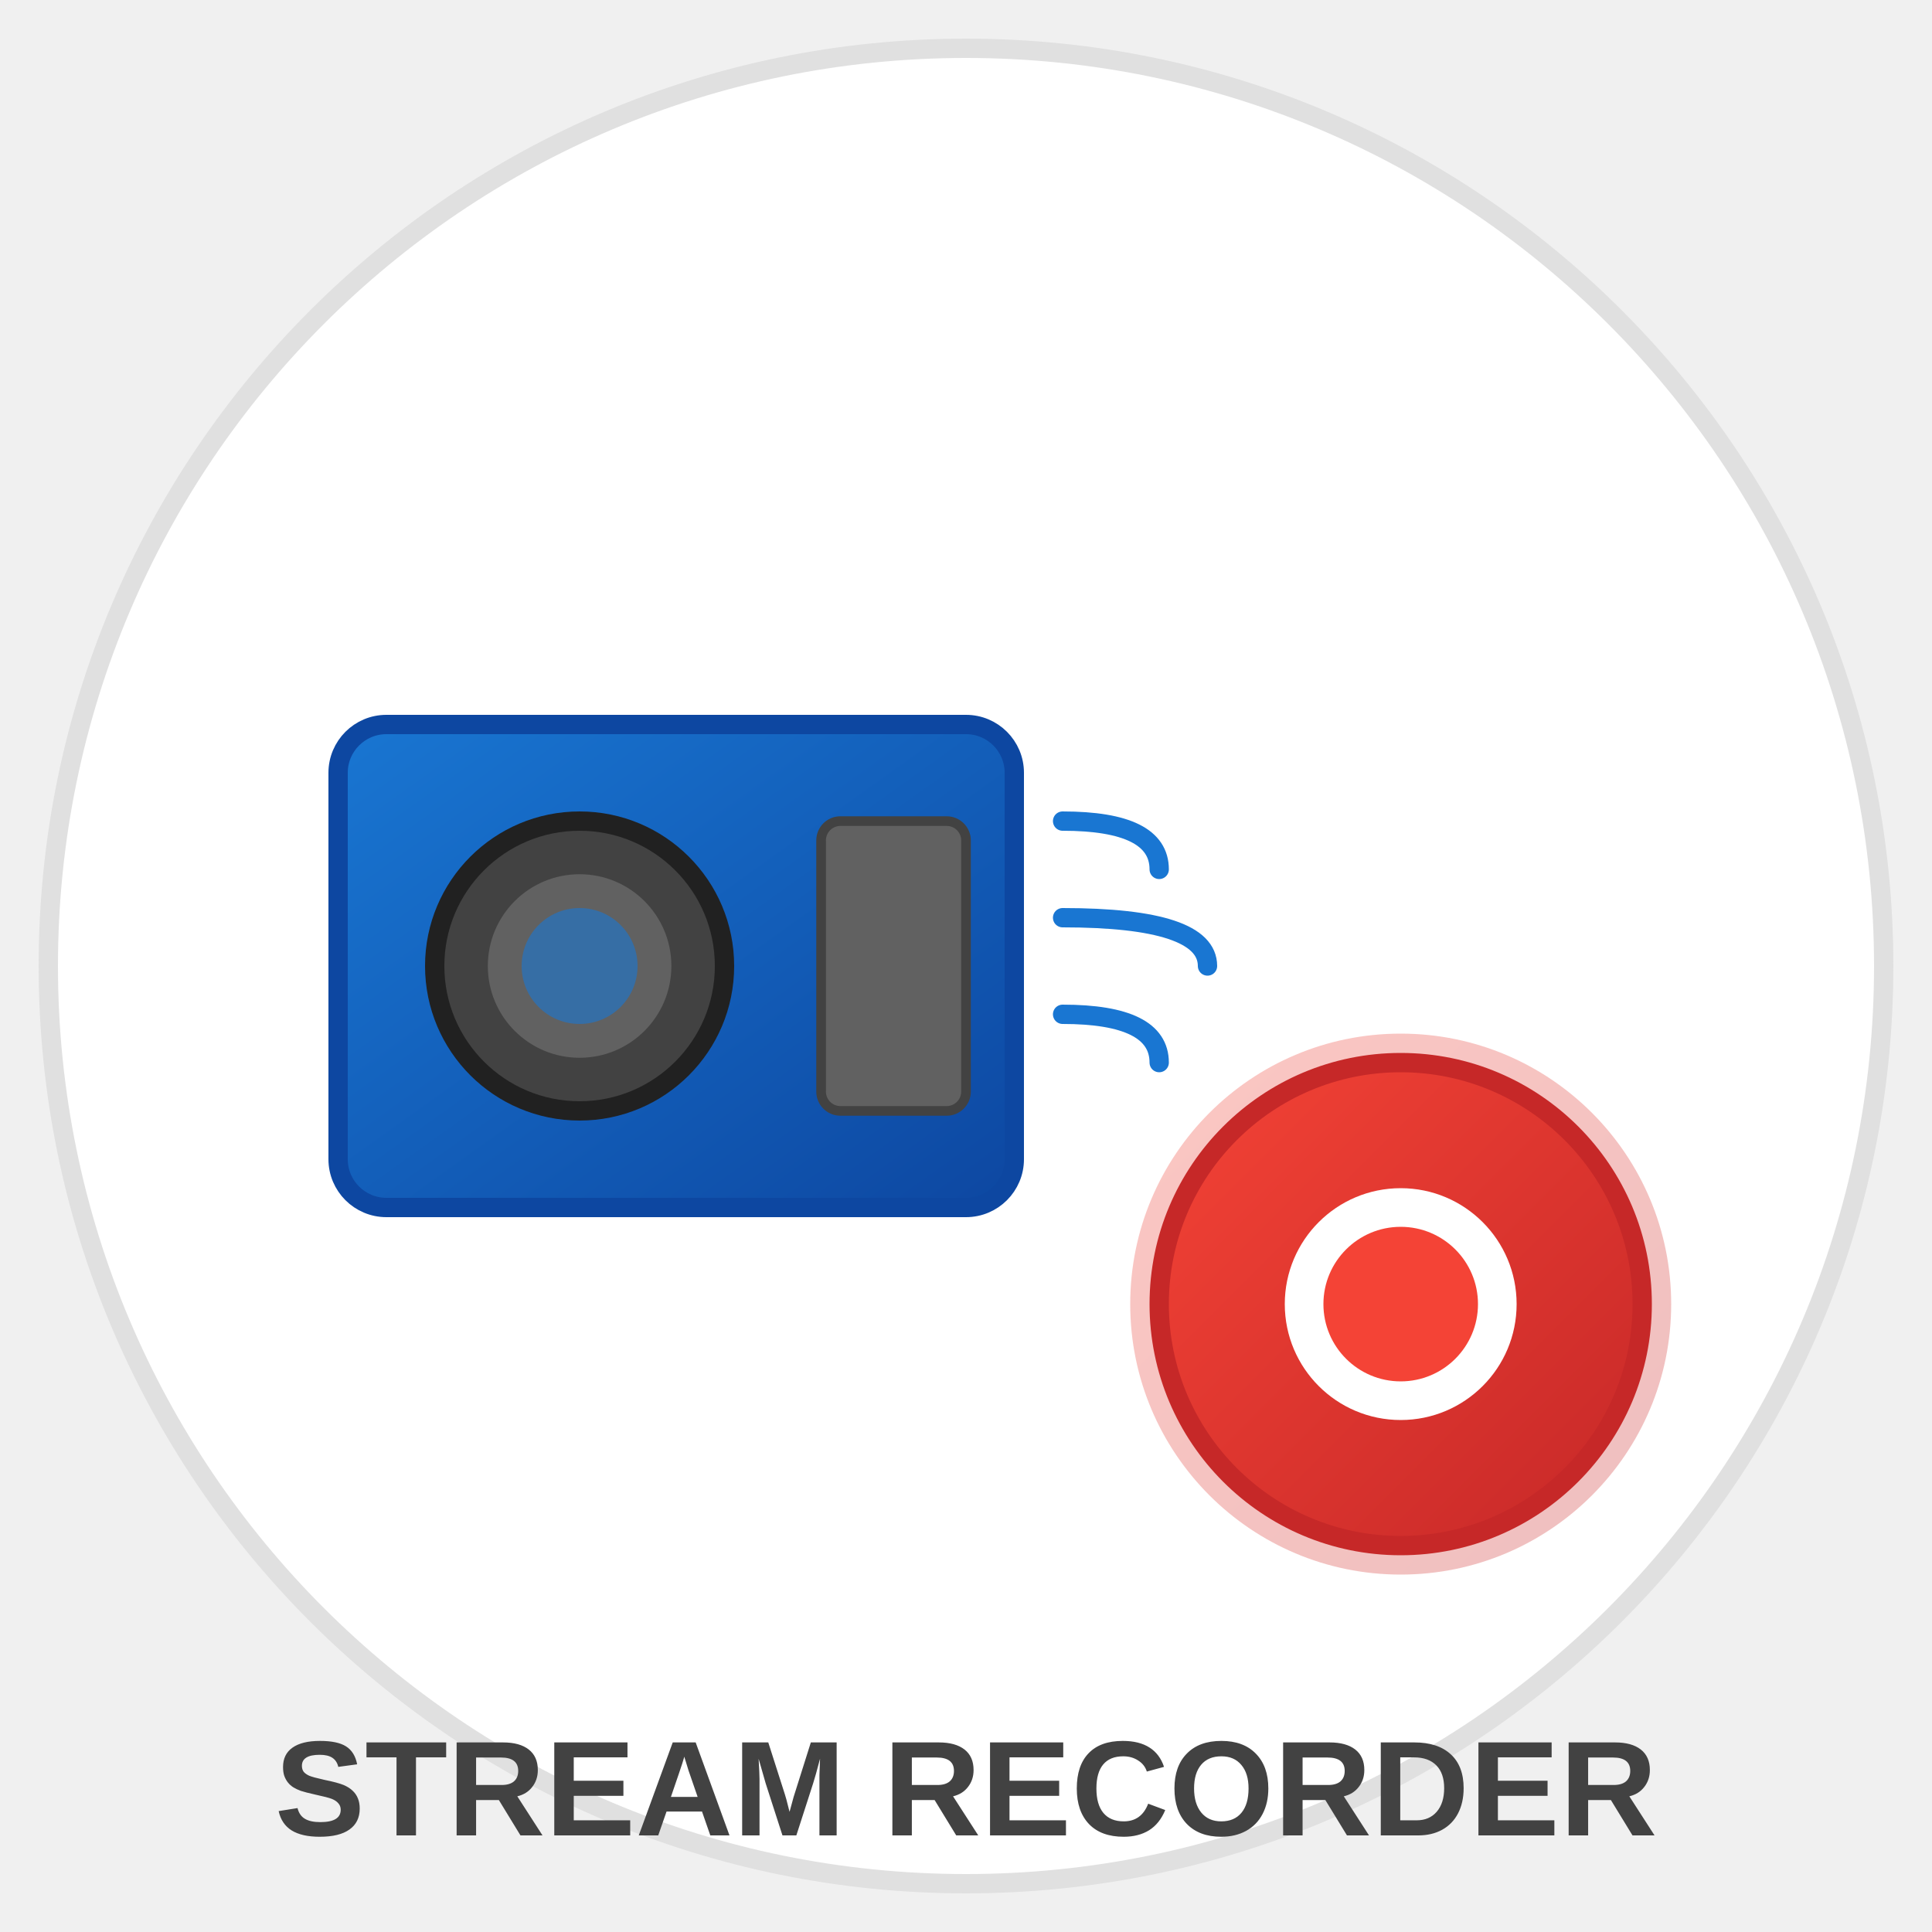
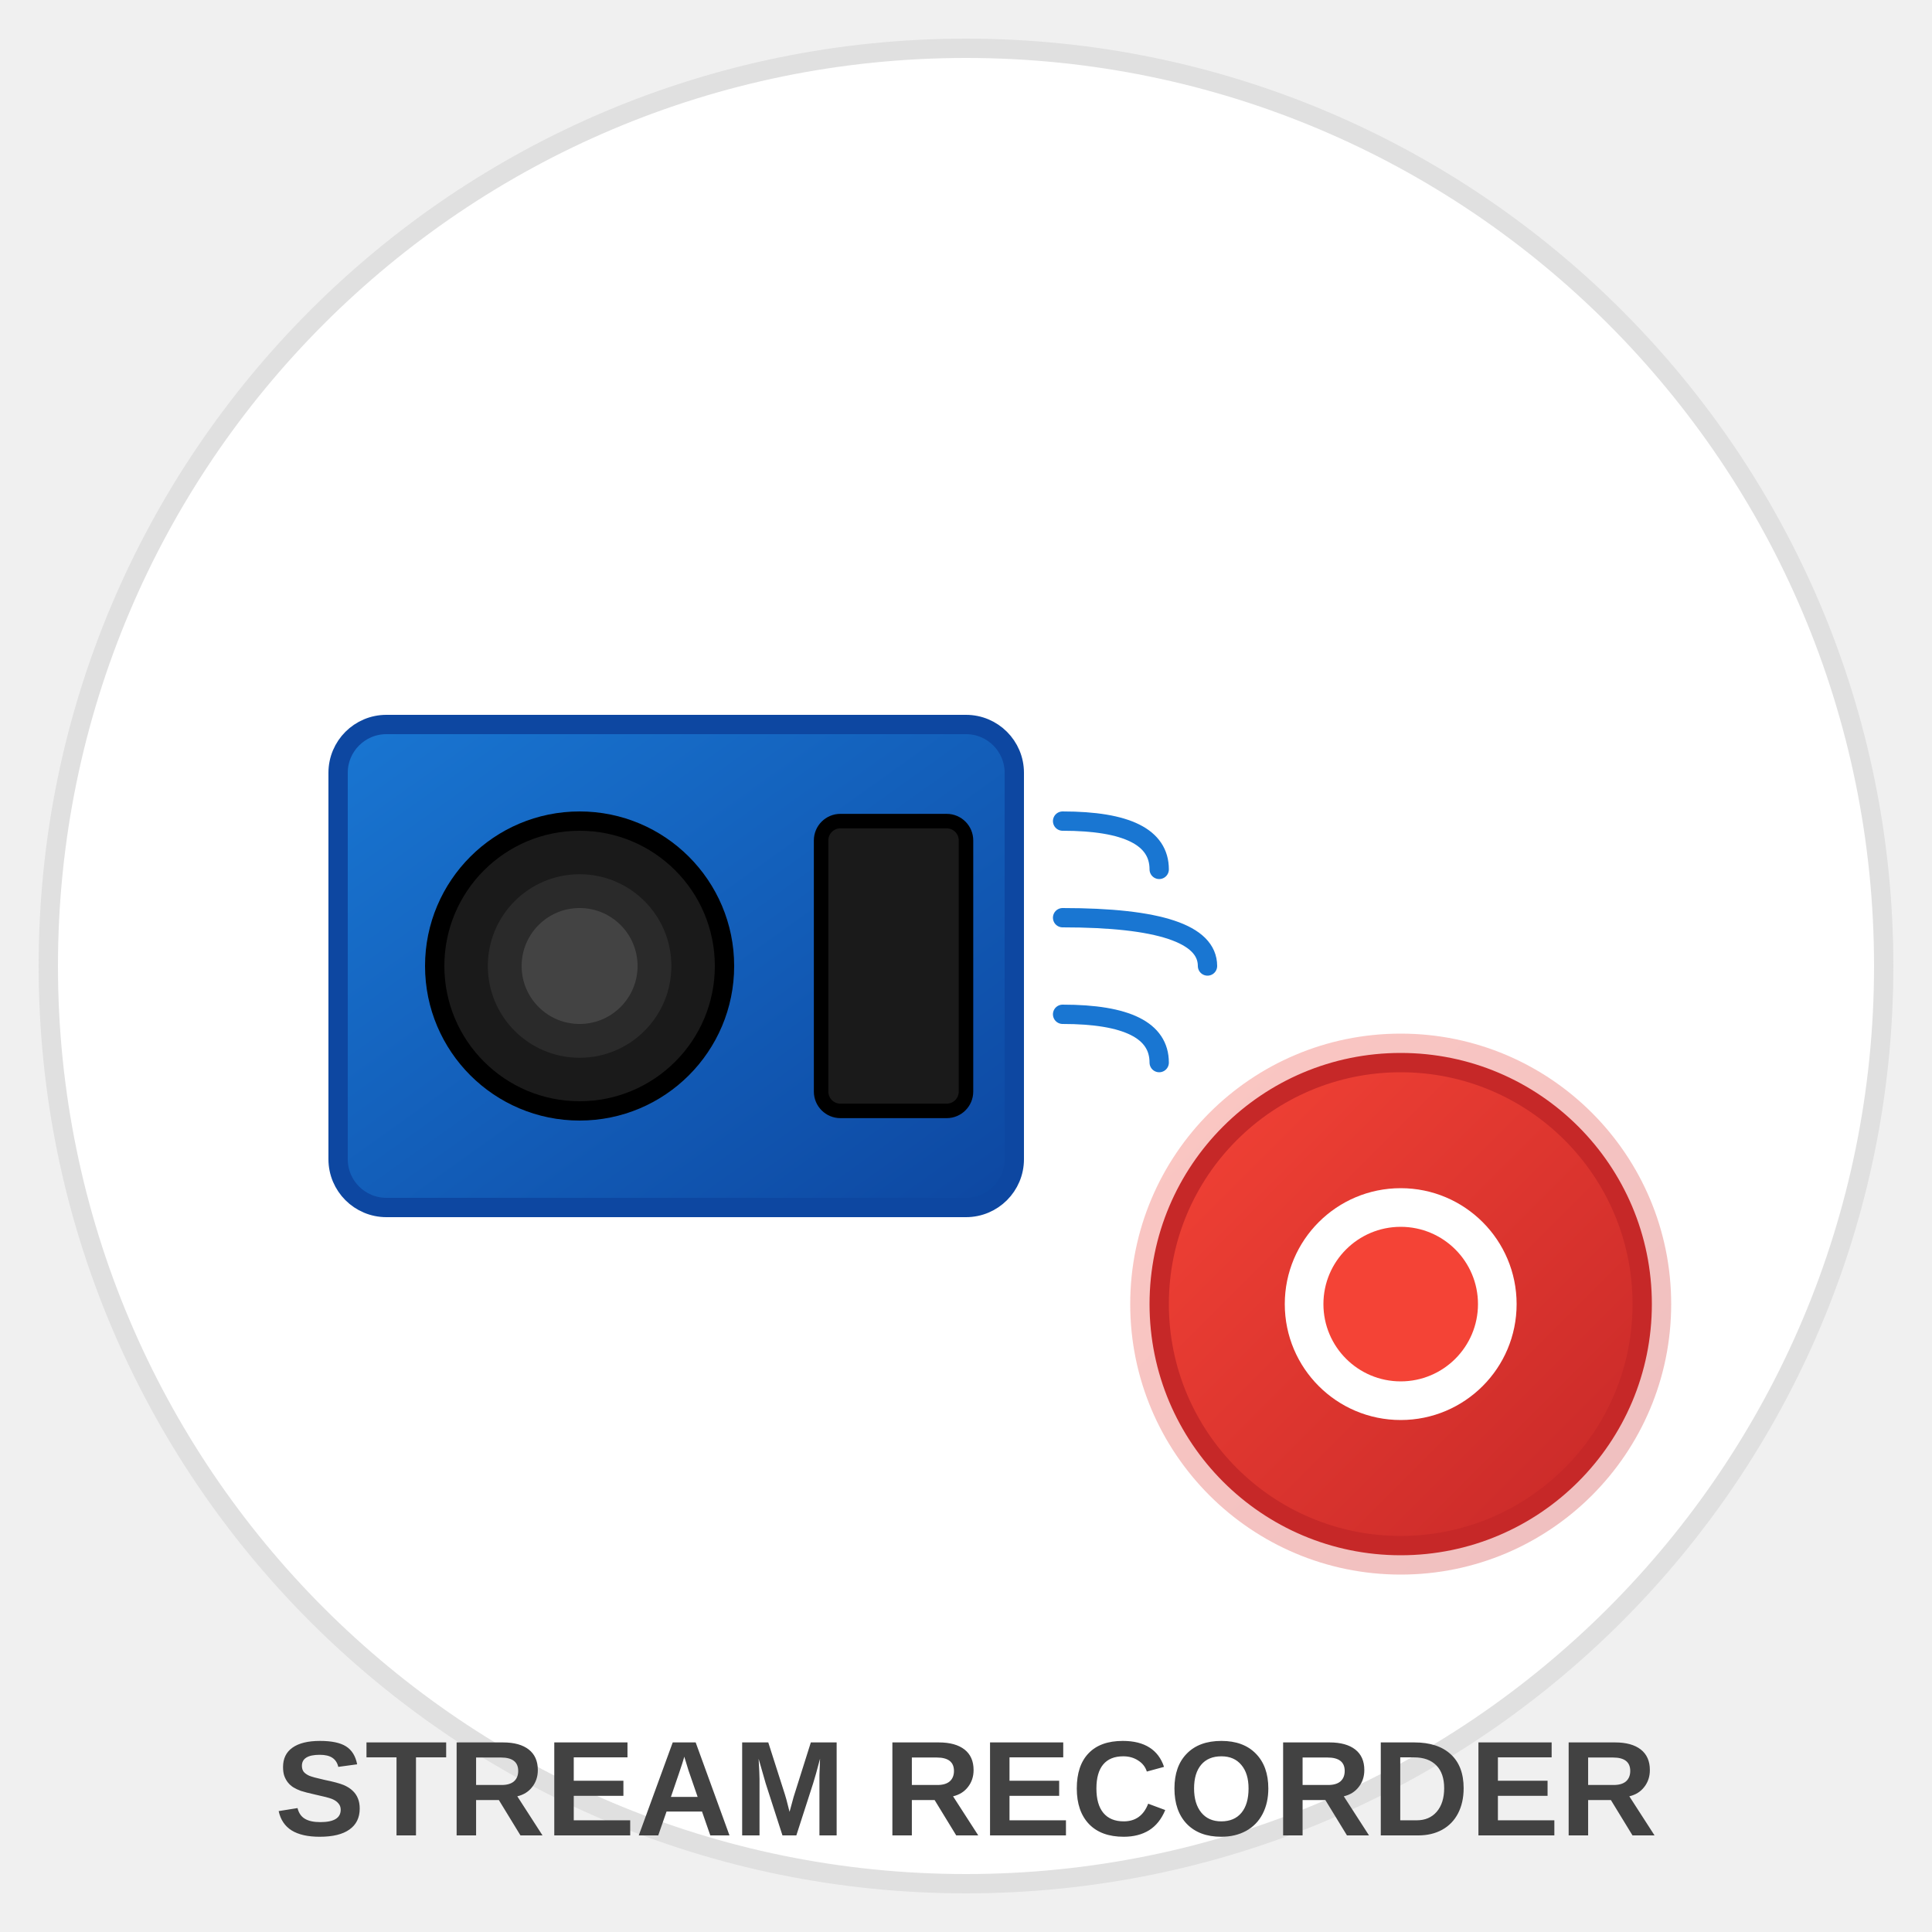
<svg xmlns="http://www.w3.org/2000/svg" viewBox="0 0 200 200" width="200" height="200">
  <defs>
    <linearGradient id="cameraGradient" x1="0%" y1="0%" x2="100%" y2="100%">
      <stop offset="0%" style="stop-color:#1976d2;stop-opacity:1" />
      <stop offset="100%" style="stop-color:#0d47a1;stop-opacity:1" />
    </linearGradient>
    <linearGradient id="recordGradient" x1="0%" y1="0%" x2="100%" y2="100%">
      <stop offset="0%" style="stop-color:#f44336;stop-opacity:1" />
      <stop offset="100%" style="stop-color:#c62828;stop-opacity:1" />
    </linearGradient>
  </defs>
  <circle cx="100" cy="100" r="95" fill="#ffffff" stroke="#e0e0e0" stroke-width="2" />
  <g transform="translate(35, 60)">
    <rect x="0" y="15" width="70" height="50" rx="5" fill="url(#cameraGradient)" stroke="#0d47a1" stroke-width="2" />
-     <circle cx="25" cy="40" r="15" fill="#424242" stroke="#212121" stroke-width="2" />
-     <circle cx="25" cy="40" r="10" fill="#616161" stroke="#424242" stroke-width="1" />
-     <circle cx="25" cy="40" r="6" fill="#1976d2" opacity="0.6" />
-     <rect x="50" y="25" width="15" height="30" rx="2" fill="#616161" stroke="#424242" stroke-width="1" />
+     <circle cx="25" cy="40" r="15" fill="#1a1a1a" stroke="#000000" stroke-width="2" />
+     <circle cx="25" cy="40" r="10" fill="#2a2a2a" stroke="#1a1a1a" stroke-width="1" />
+     <circle cx="25" cy="40" r="6" fill="#4a4a4a" opacity="0.8" />
+     <rect x="50" y="25" width="15" height="30" rx="2" fill="#1a1a1a" stroke="#000000" stroke-width="1.5" />
    <path d="M 75 25 Q 85 25 85 30" stroke="#1976d2" stroke-width="2" fill="none" stroke-linecap="round" />
    <path d="M 75 35 Q 90 35 90 40" stroke="#1976d2" stroke-width="2" fill="none" stroke-linecap="round" />
    <path d="M 75 45 Q 85 45 85 50" stroke="#1976d2" stroke-width="2" fill="none" stroke-linecap="round" />
  </g>
  <g transform="translate(120, 110)">
    <circle cx="25" cy="25" r="28" fill="url(#recordGradient)" opacity="0.3" />
    <circle cx="25" cy="25" r="25" fill="url(#recordGradient)" stroke="#c62828" stroke-width="2" />
    <circle cx="25" cy="25" r="12" fill="#ffffff" />
    <circle cx="25" cy="25" r="8" fill="#f44336">
      <animate attributeName="opacity" values="1;0.4;1" dur="2s" repeatCount="indefinite" />
    </circle>
  </g>
  <text x="100" y="190" font-family="Arial, sans-serif" font-size="14" font-weight="bold" text-anchor="middle" fill="#424242">STREAM RECORDER</text>
</svg>
